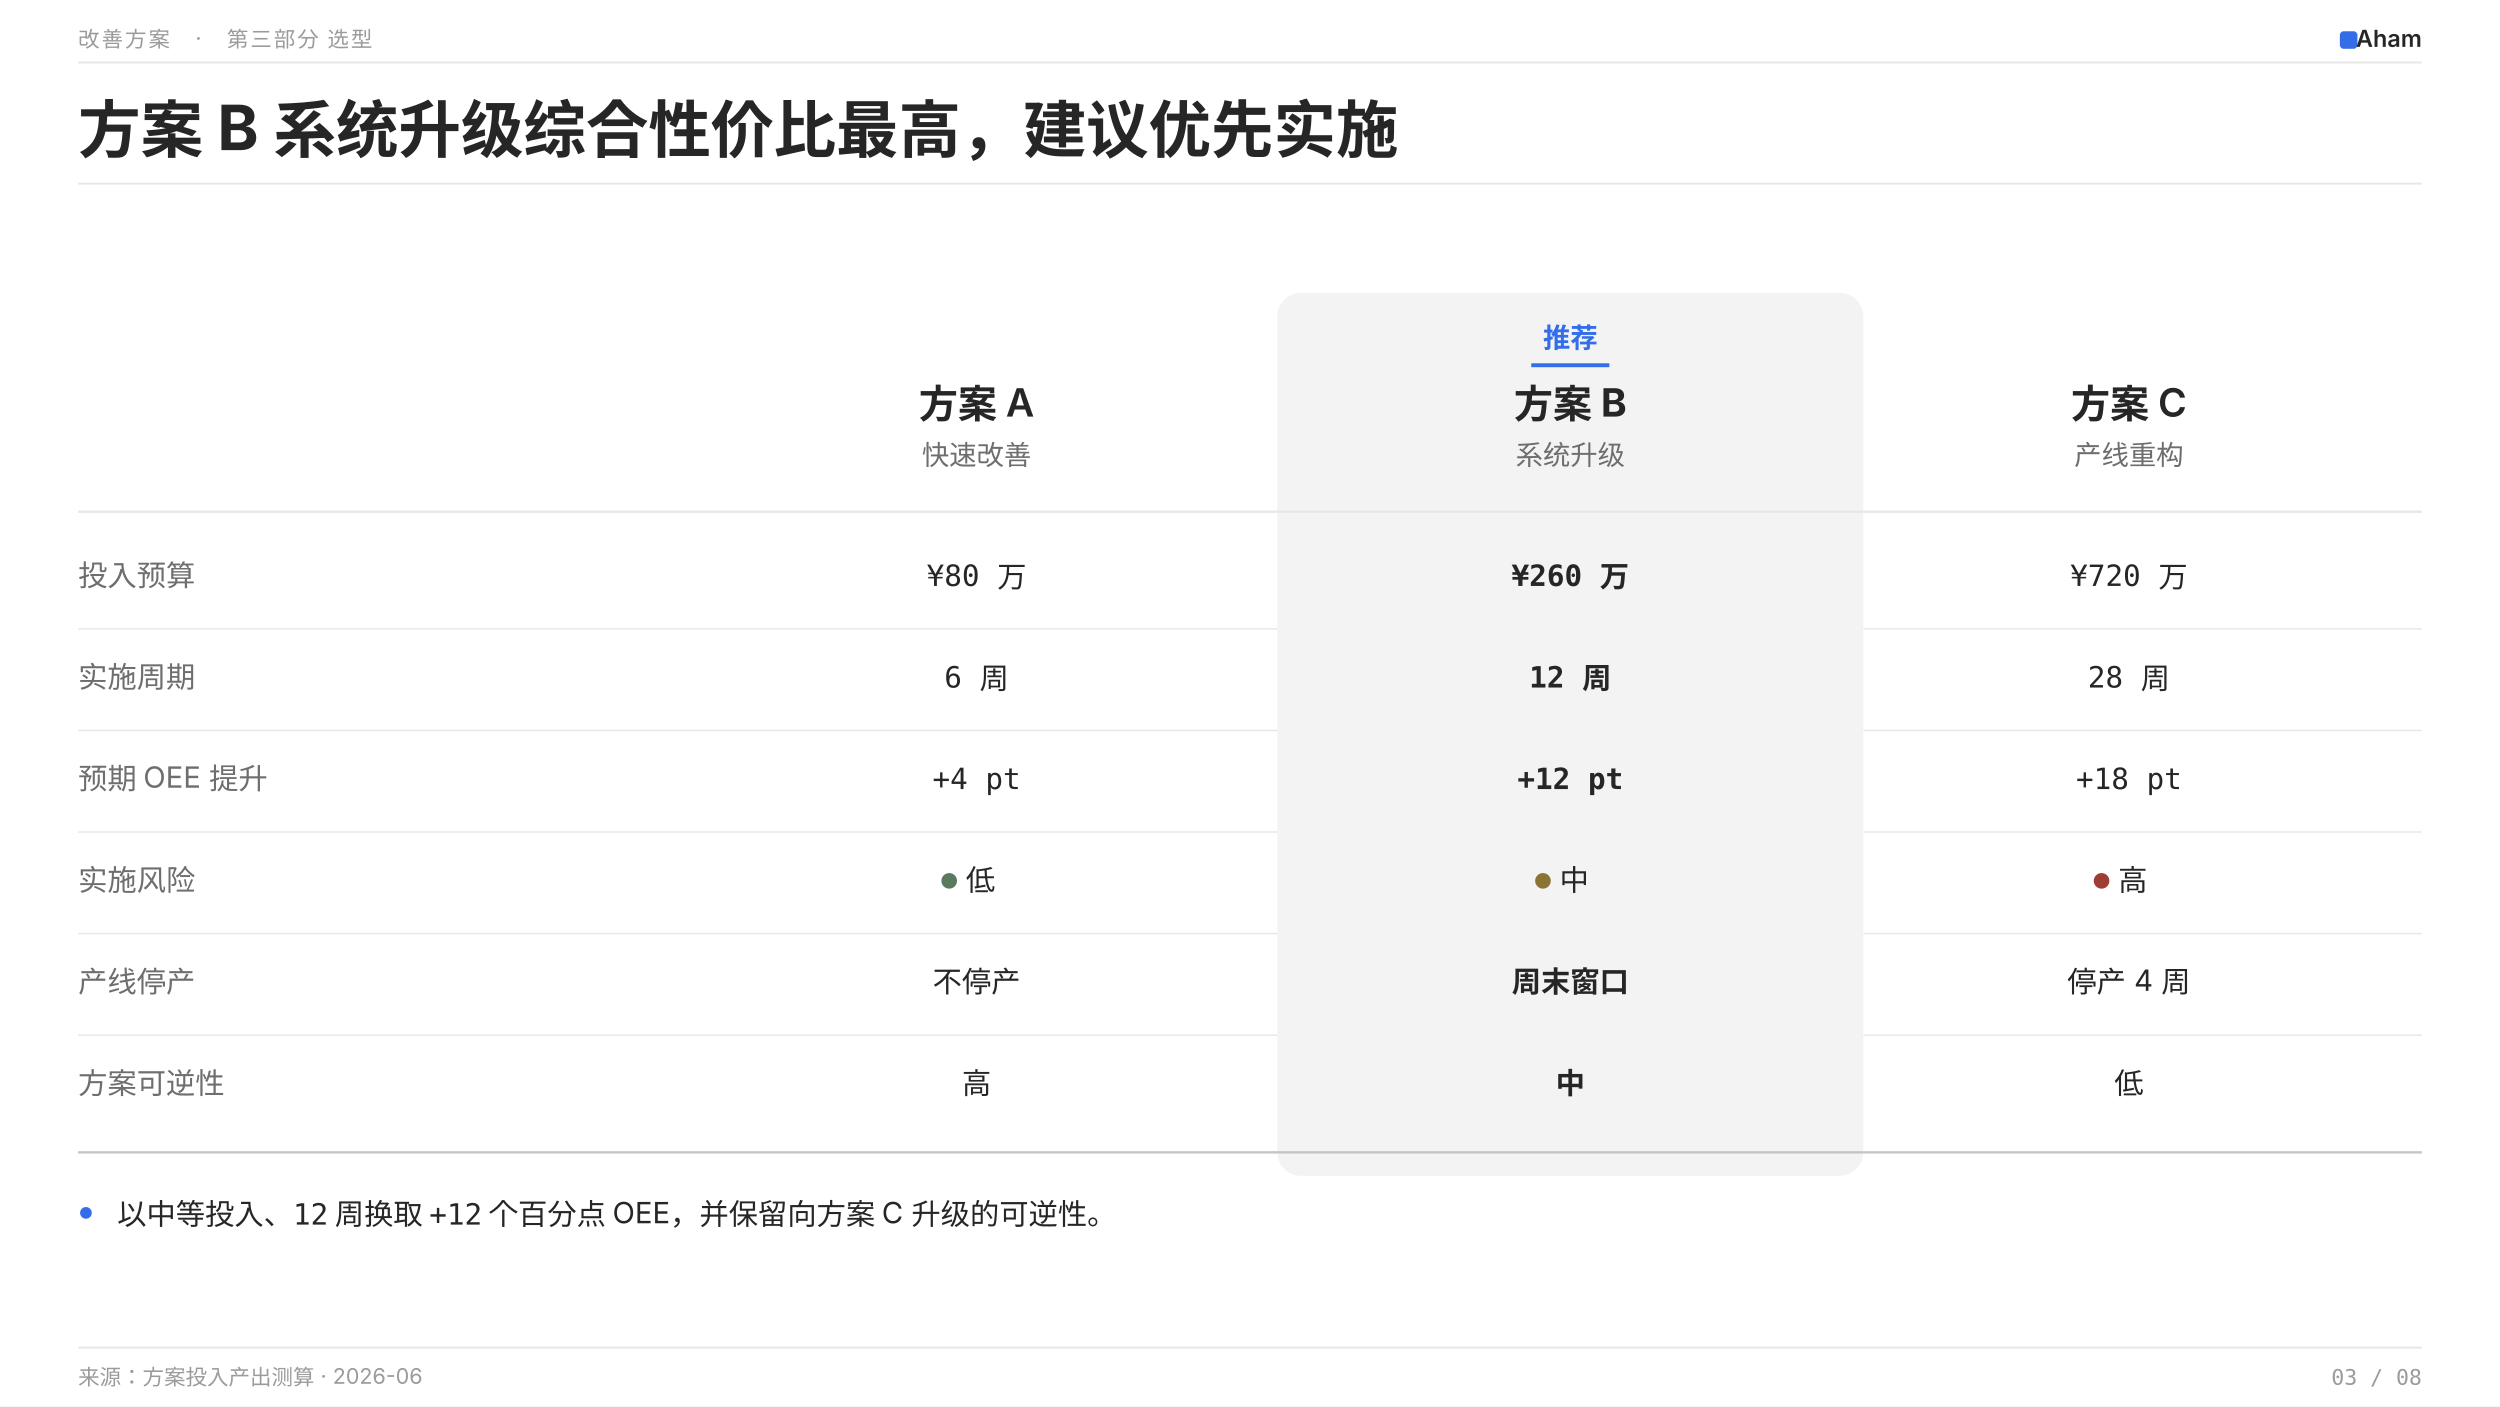
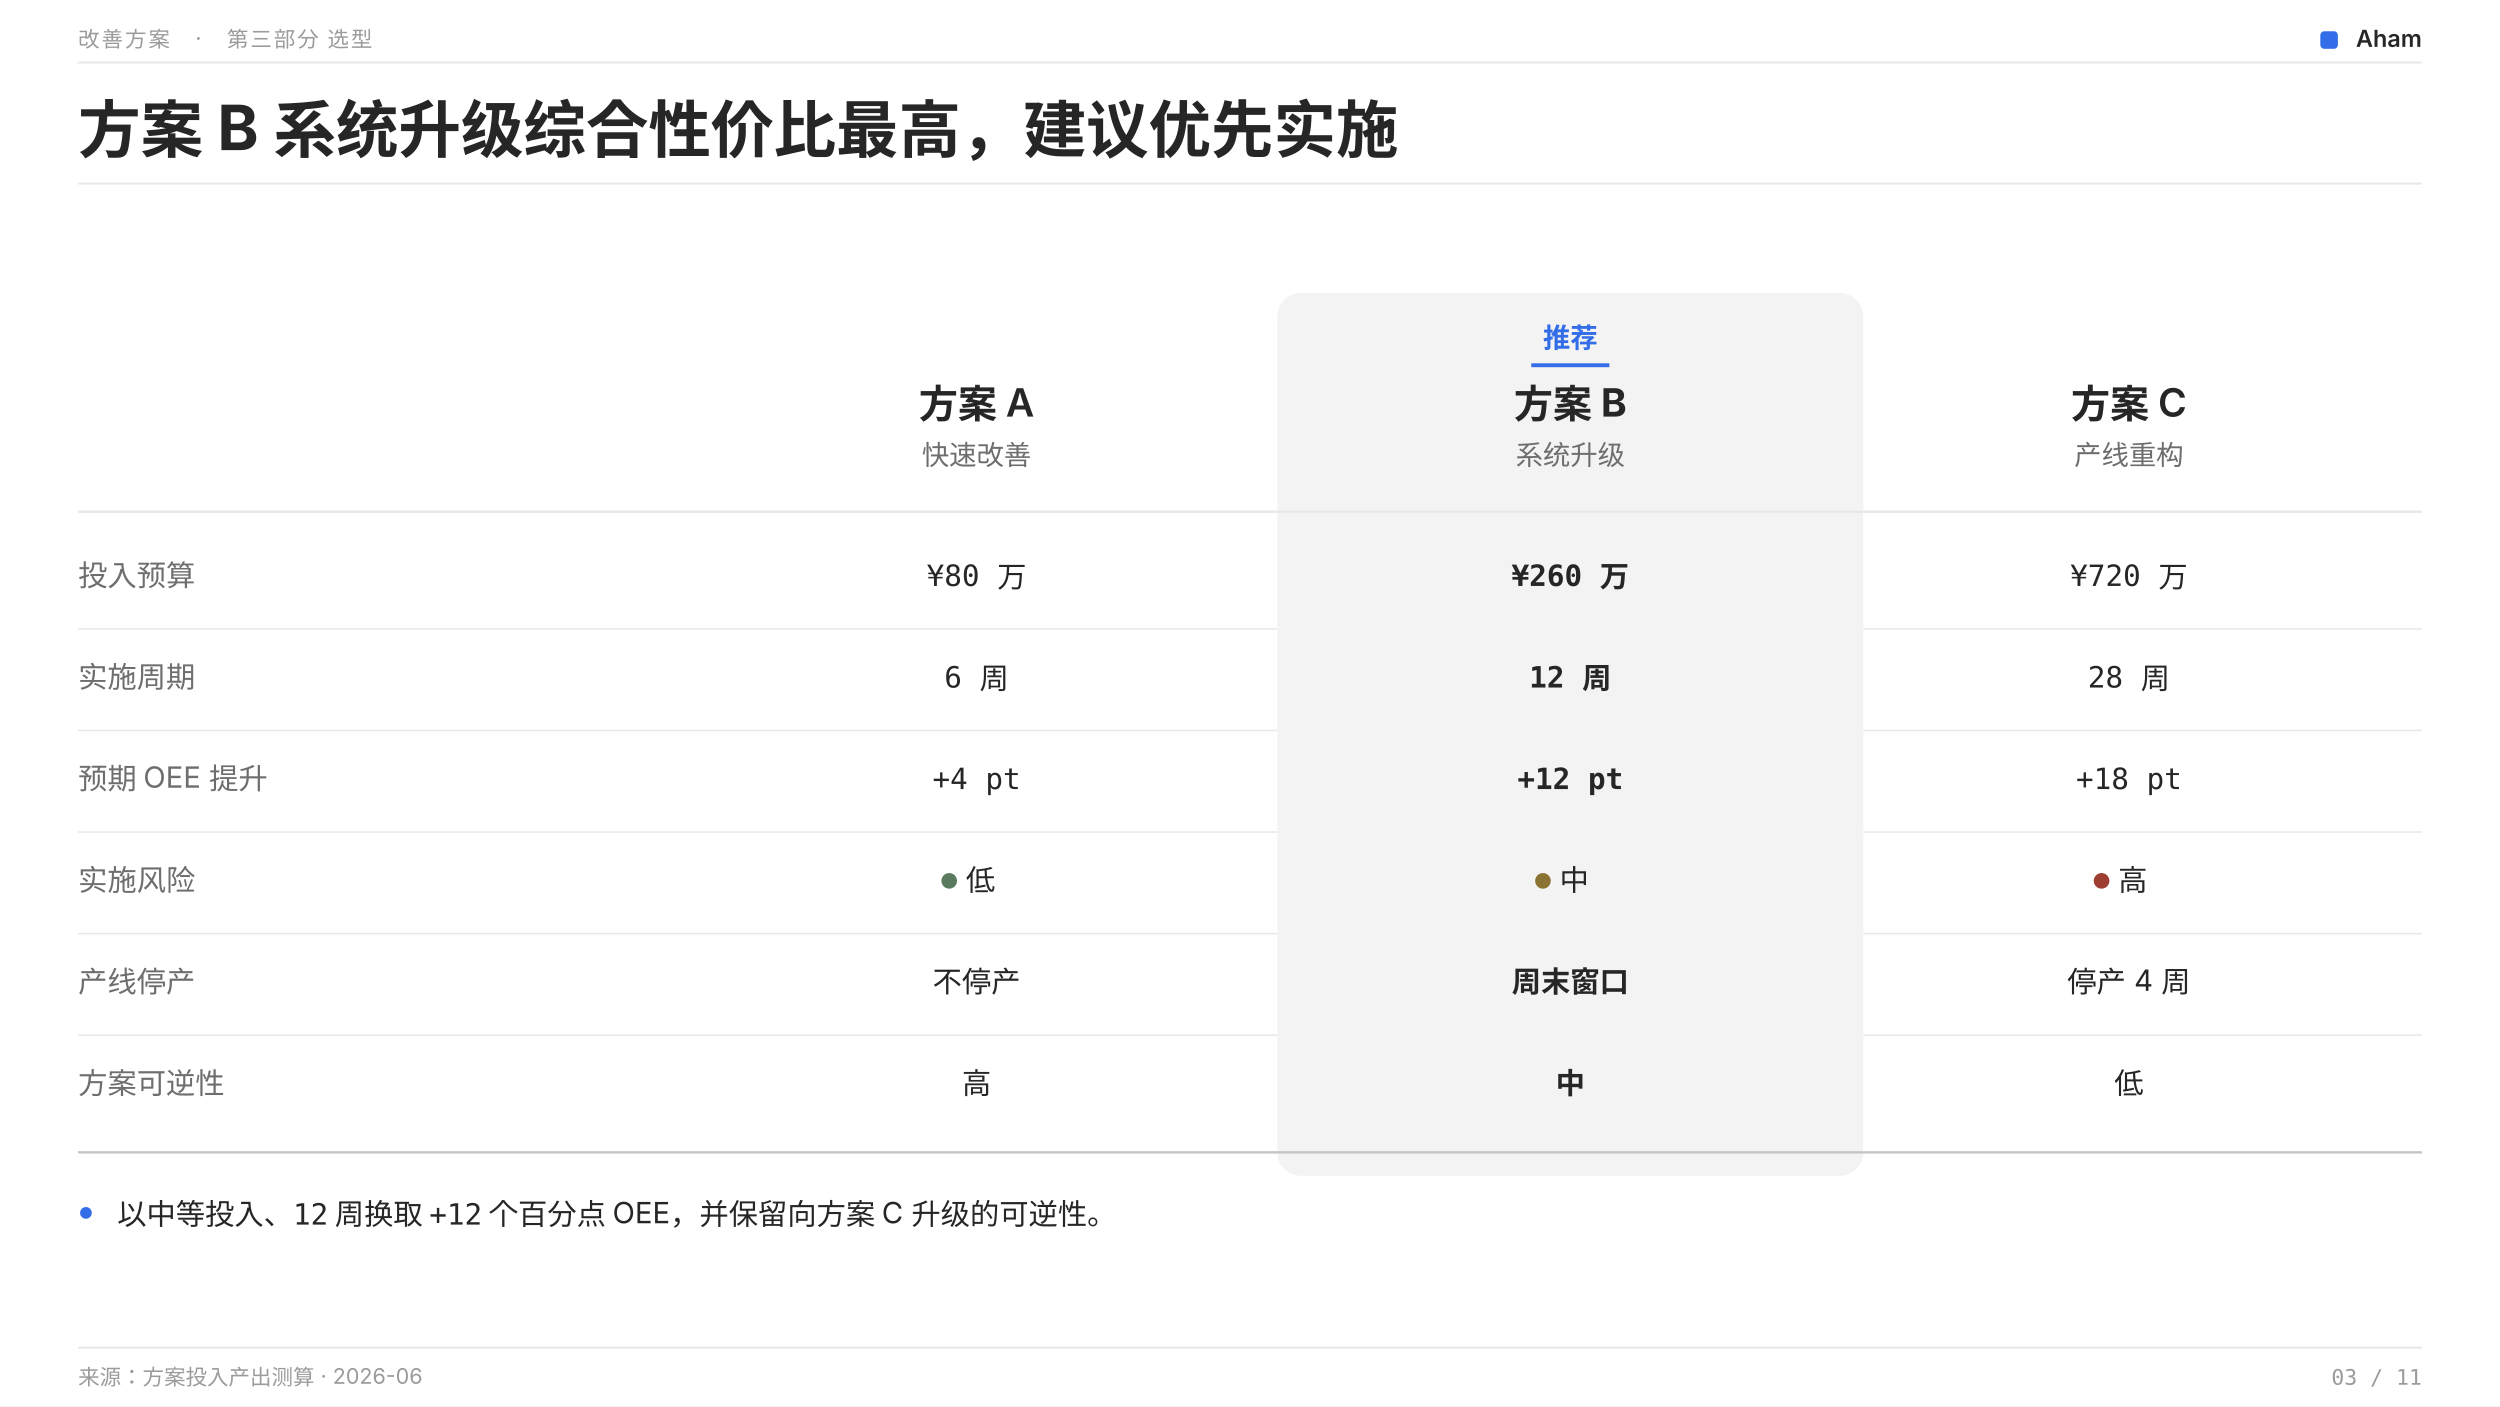
<svg xmlns="http://www.w3.org/2000/svg" width="1280" height="720" viewBox="0 0 1280 720">
  <rect x="0" y="0" width="1280" height="720" fill="#FFFFFF" />
  <text x="40" y="24" font-family="Inter, 'PingFang SC', 'Microsoft YaHei', sans-serif" font-size="11" letter-spacing="1" fill="#9B9B9B">改善方案　·　第三部分 选型</text>
-   <rect x="1198" y="16" width="9" height="9" rx="2" fill="#336EE8" />
+   <rect x="1188" y="16" width="9" height="9" rx="2" fill="#336EE8" />
  <text x="1240" y="24" font-family="Inter, 'PingFang SC', 'Microsoft YaHei', sans-serif" font-size="12" font-weight="600" text-anchor="end" fill="#262626">Aham</text>
  <line x1="40" y1="32" x2="1240" y2="32" stroke="#E7E7E7" stroke-width="1" />
  <text x="40" y="78" font-family="Inter, 'PingFang SC', 'Microsoft YaHei', sans-serif" font-size="32" font-weight="700" fill="#262626">方案 B 系统升级综合性价比最高，建议优先实施</text>
  <line x1="40" y1="94" x2="1240" y2="94" stroke="#E7E7E7" stroke-width="1" />
  <line x1="40" y1="690" x2="1240" y2="690" stroke="#E7E7E7" stroke-width="1" />
  <text x="40" y="709" font-family="Inter, 'PingFang SC', 'Microsoft YaHei', sans-serif" font-size="11" fill="#9B9B9B">来源：方案投入产出测算 · 2026-06</text>
-   <text x="1240" y="709" font-family="'JetBrains Mono', Consolas, monospace" font-size="11" text-anchor="end" fill="#9B9B9B">03 / 08</text>
+   <text x="1240" y="709" font-family="'JetBrains Mono', Consolas, monospace" font-size="11" text-anchor="end" fill="#9B9B9B">03 / 11</text>
  <rect x="654" y="150" width="300" height="452" rx="12" fill="#F3F3F3" />
  <text x="804" y="178" font-family="Inter, 'PingFang SC', 'Microsoft YaHei', sans-serif" font-size="14" font-weight="600" text-anchor="middle" fill="#336EE8">推荐</text>
  <rect x="784" y="186" width="40" height="2" fill="#336EE8" />
  <text x="500" y="214" font-family="Inter, 'PingFang SC', 'Microsoft YaHei', sans-serif" font-size="20" font-weight="600" text-anchor="middle" fill="#262626">方案 A</text>
  <text x="500" y="238" font-family="Inter, 'PingFang SC', 'Microsoft YaHei', sans-serif" font-size="14" text-anchor="middle" fill="#6E6E6E">快速改善</text>
  <text x="804" y="214" font-family="Inter, 'PingFang SC', 'Microsoft YaHei', sans-serif" font-size="20" font-weight="700" text-anchor="middle" fill="#262626">方案 B</text>
  <text x="804" y="238" font-family="Inter, 'PingFang SC', 'Microsoft YaHei', sans-serif" font-size="14" text-anchor="middle" fill="#6E6E6E">系统升级</text>
  <text x="1090" y="214" font-family="Inter, 'PingFang SC', 'Microsoft YaHei', sans-serif" font-size="20" font-weight="600" text-anchor="middle" fill="#262626">方案 C</text>
  <text x="1090" y="238" font-family="Inter, 'PingFang SC', 'Microsoft YaHei', sans-serif" font-size="14" text-anchor="middle" fill="#6E6E6E">产线重构</text>
  <line x1="40" y1="262" x2="1240" y2="262" stroke="#E7E7E7" stroke-width="1.2" />
  <text x="40" y="300" font-family="Inter, 'PingFang SC', 'Microsoft YaHei', sans-serif" font-size="15" fill="#6E6E6E">投入预算</text>
  <text x="500" y="300" font-family="'JetBrains Mono', Consolas, monospace" font-size="15" text-anchor="middle" fill="#262626">¥80 万</text>
  <text x="804" y="300" font-family="'JetBrains Mono', Consolas, monospace" font-size="15" font-weight="600" text-anchor="middle" fill="#262626">¥260 万</text>
  <text x="1090" y="300" font-family="'JetBrains Mono', Consolas, monospace" font-size="15" text-anchor="middle" fill="#262626">¥720 万</text>
  <line x1="40" y1="322" x2="654" y2="322" stroke="#E7E7E7" stroke-width="0.75" />
  <line x1="954" y1="322" x2="1240" y2="322" stroke="#E7E7E7" stroke-width="0.75" />
  <text x="40" y="352" font-family="Inter, 'PingFang SC', 'Microsoft YaHei', sans-serif" font-size="15" fill="#6E6E6E">实施周期</text>
  <text x="500" y="352" font-family="'JetBrains Mono', Consolas, monospace" font-size="15" text-anchor="middle" fill="#262626">6 周</text>
  <text x="804" y="352" font-family="'JetBrains Mono', Consolas, monospace" font-size="15" font-weight="600" text-anchor="middle" fill="#262626">12 周</text>
  <text x="1090" y="352" font-family="'JetBrains Mono', Consolas, monospace" font-size="15" text-anchor="middle" fill="#262626">28 周</text>
  <line x1="40" y1="374" x2="654" y2="374" stroke="#E7E7E7" stroke-width="0.75" />
  <line x1="954" y1="374" x2="1240" y2="374" stroke="#E7E7E7" stroke-width="0.75" />
  <text x="40" y="404" font-family="Inter, 'PingFang SC', 'Microsoft YaHei', sans-serif" font-size="15" fill="#6E6E6E">预期 OEE 提升</text>
  <text x="500" y="404" font-family="'JetBrains Mono', Consolas, monospace" font-size="15" text-anchor="middle" fill="#262626">+4 pt</text>
  <text x="804" y="404" font-family="'JetBrains Mono', Consolas, monospace" font-size="15" font-weight="700" text-anchor="middle" fill="#262626">+12 pt</text>
  <text x="1090" y="404" font-family="'JetBrains Mono', Consolas, monospace" font-size="15" text-anchor="middle" fill="#262626">+18 pt</text>
  <line x1="40" y1="426" x2="654" y2="426" stroke="#E7E7E7" stroke-width="0.75" />
  <line x1="954" y1="426" x2="1240" y2="426" stroke="#E7E7E7" stroke-width="0.75" />
  <text x="40" y="456" font-family="Inter, 'PingFang SC', 'Microsoft YaHei', sans-serif" font-size="15" fill="#6E6E6E">实施风险</text>
  <circle cx="486" cy="451" r="4" fill="#5A7A60" />
  <text x="502" y="456" font-family="Inter, 'PingFang SC', 'Microsoft YaHei', sans-serif" font-size="15" text-anchor="middle" fill="#262626">低</text>
  <circle cx="790" cy="451" r="4" fill="#8A7333" />
  <text x="806" y="456" font-family="Inter, 'PingFang SC', 'Microsoft YaHei', sans-serif" font-size="15" text-anchor="middle" fill="#262626">中</text>
  <circle cx="1076" cy="451" r="4" fill="#9E3D31" />
  <text x="1092" y="456" font-family="Inter, 'PingFang SC', 'Microsoft YaHei', sans-serif" font-size="15" text-anchor="middle" fill="#262626">高</text>
  <line x1="40" y1="478" x2="654" y2="478" stroke="#E7E7E7" stroke-width="0.75" />
  <line x1="954" y1="478" x2="1240" y2="478" stroke="#E7E7E7" stroke-width="0.75" />
  <text x="40" y="508" font-family="Inter, 'PingFang SC', 'Microsoft YaHei', sans-serif" font-size="15" fill="#6E6E6E">产线停产</text>
  <text x="500" y="508" font-family="Inter, 'PingFang SC', 'Microsoft YaHei', sans-serif" font-size="15" text-anchor="middle" fill="#262626">不停产</text>
  <text x="804" y="508" font-family="Inter, 'PingFang SC', 'Microsoft YaHei', sans-serif" font-size="15" font-weight="600" text-anchor="middle" fill="#262626">周末窗口</text>
  <text x="1090" y="508" font-family="Inter, 'PingFang SC', 'Microsoft YaHei', sans-serif" font-size="15" text-anchor="middle" fill="#262626">停产 4 周</text>
  <line x1="40" y1="530" x2="654" y2="530" stroke="#E7E7E7" stroke-width="0.75" />
  <line x1="954" y1="530" x2="1240" y2="530" stroke="#E7E7E7" stroke-width="0.75" />
  <text x="40" y="560" font-family="Inter, 'PingFang SC', 'Microsoft YaHei', sans-serif" font-size="15" fill="#6E6E6E">方案可逆性</text>
  <text x="500" y="560" font-family="Inter, 'PingFang SC', 'Microsoft YaHei', sans-serif" font-size="15" text-anchor="middle" fill="#262626">高</text>
  <text x="804" y="560" font-family="Inter, 'PingFang SC', 'Microsoft YaHei', sans-serif" font-size="15" font-weight="600" text-anchor="middle" fill="#262626">中</text>
  <text x="1090" y="560" font-family="Inter, 'PingFang SC', 'Microsoft YaHei', sans-serif" font-size="15" text-anchor="middle" fill="#262626">低</text>
  <line x1="40" y1="590" x2="1240" y2="590" stroke="#C4C4C4" stroke-width="1.2" />
  <circle cx="44" cy="621" r="3" fill="#336EE8" />
  <text x="60" y="627" font-family="Inter, 'PingFang SC', 'Microsoft YaHei', sans-serif" font-size="15" fill="#262626">以中等投入、<tspan font-family="'JetBrains Mono', Consolas, monospace">12</tspan> 周换取 <tspan font-family="'JetBrains Mono', Consolas, monospace">+12</tspan> 个百分点 OEE，并保留向方案 C 升级的可逆性。</text>
</svg>
